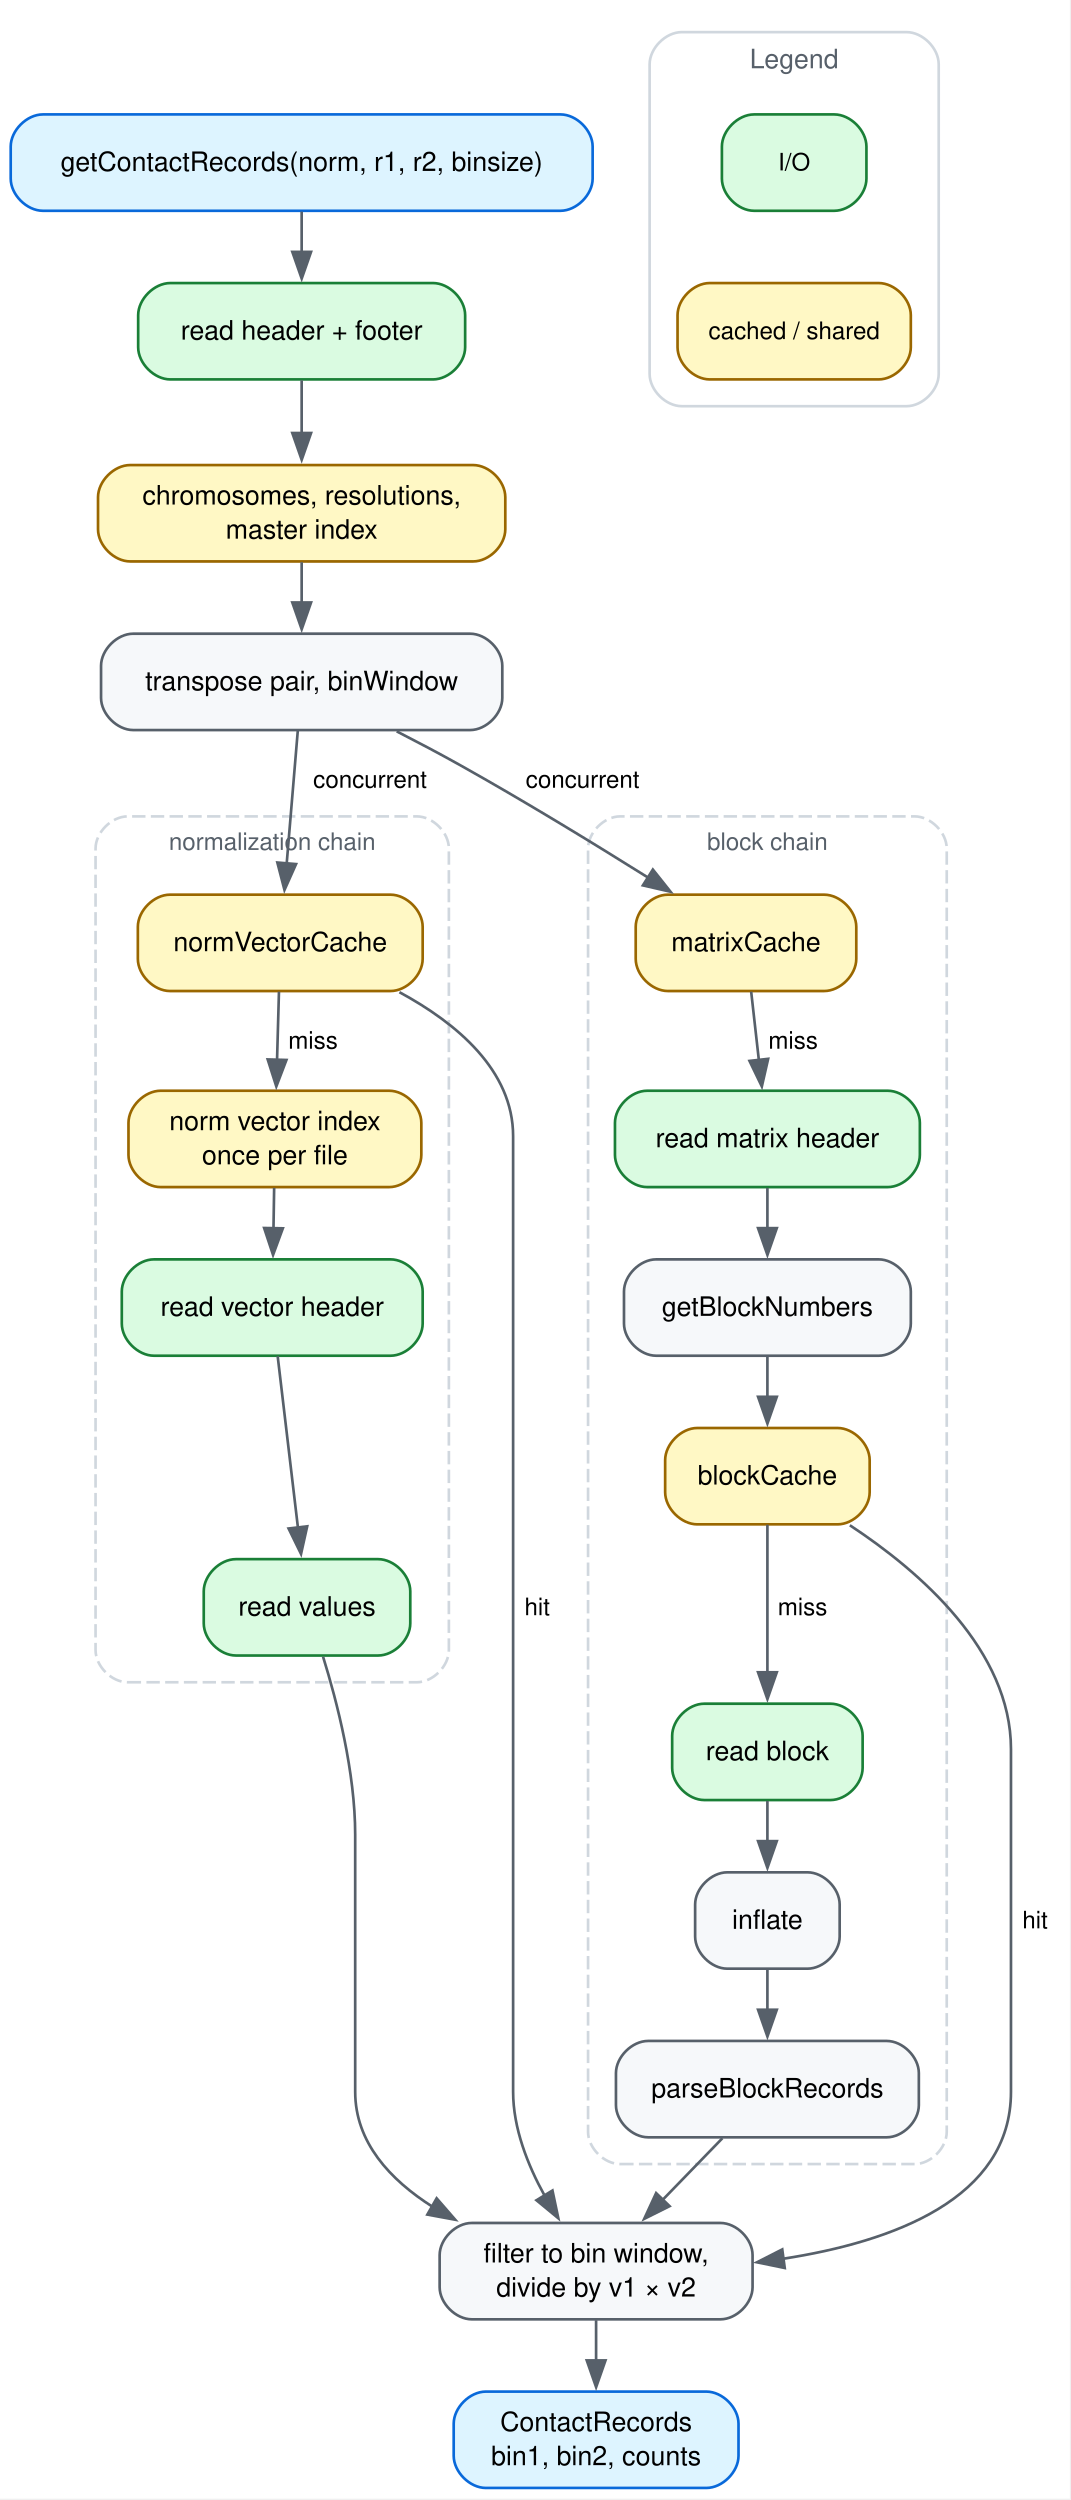
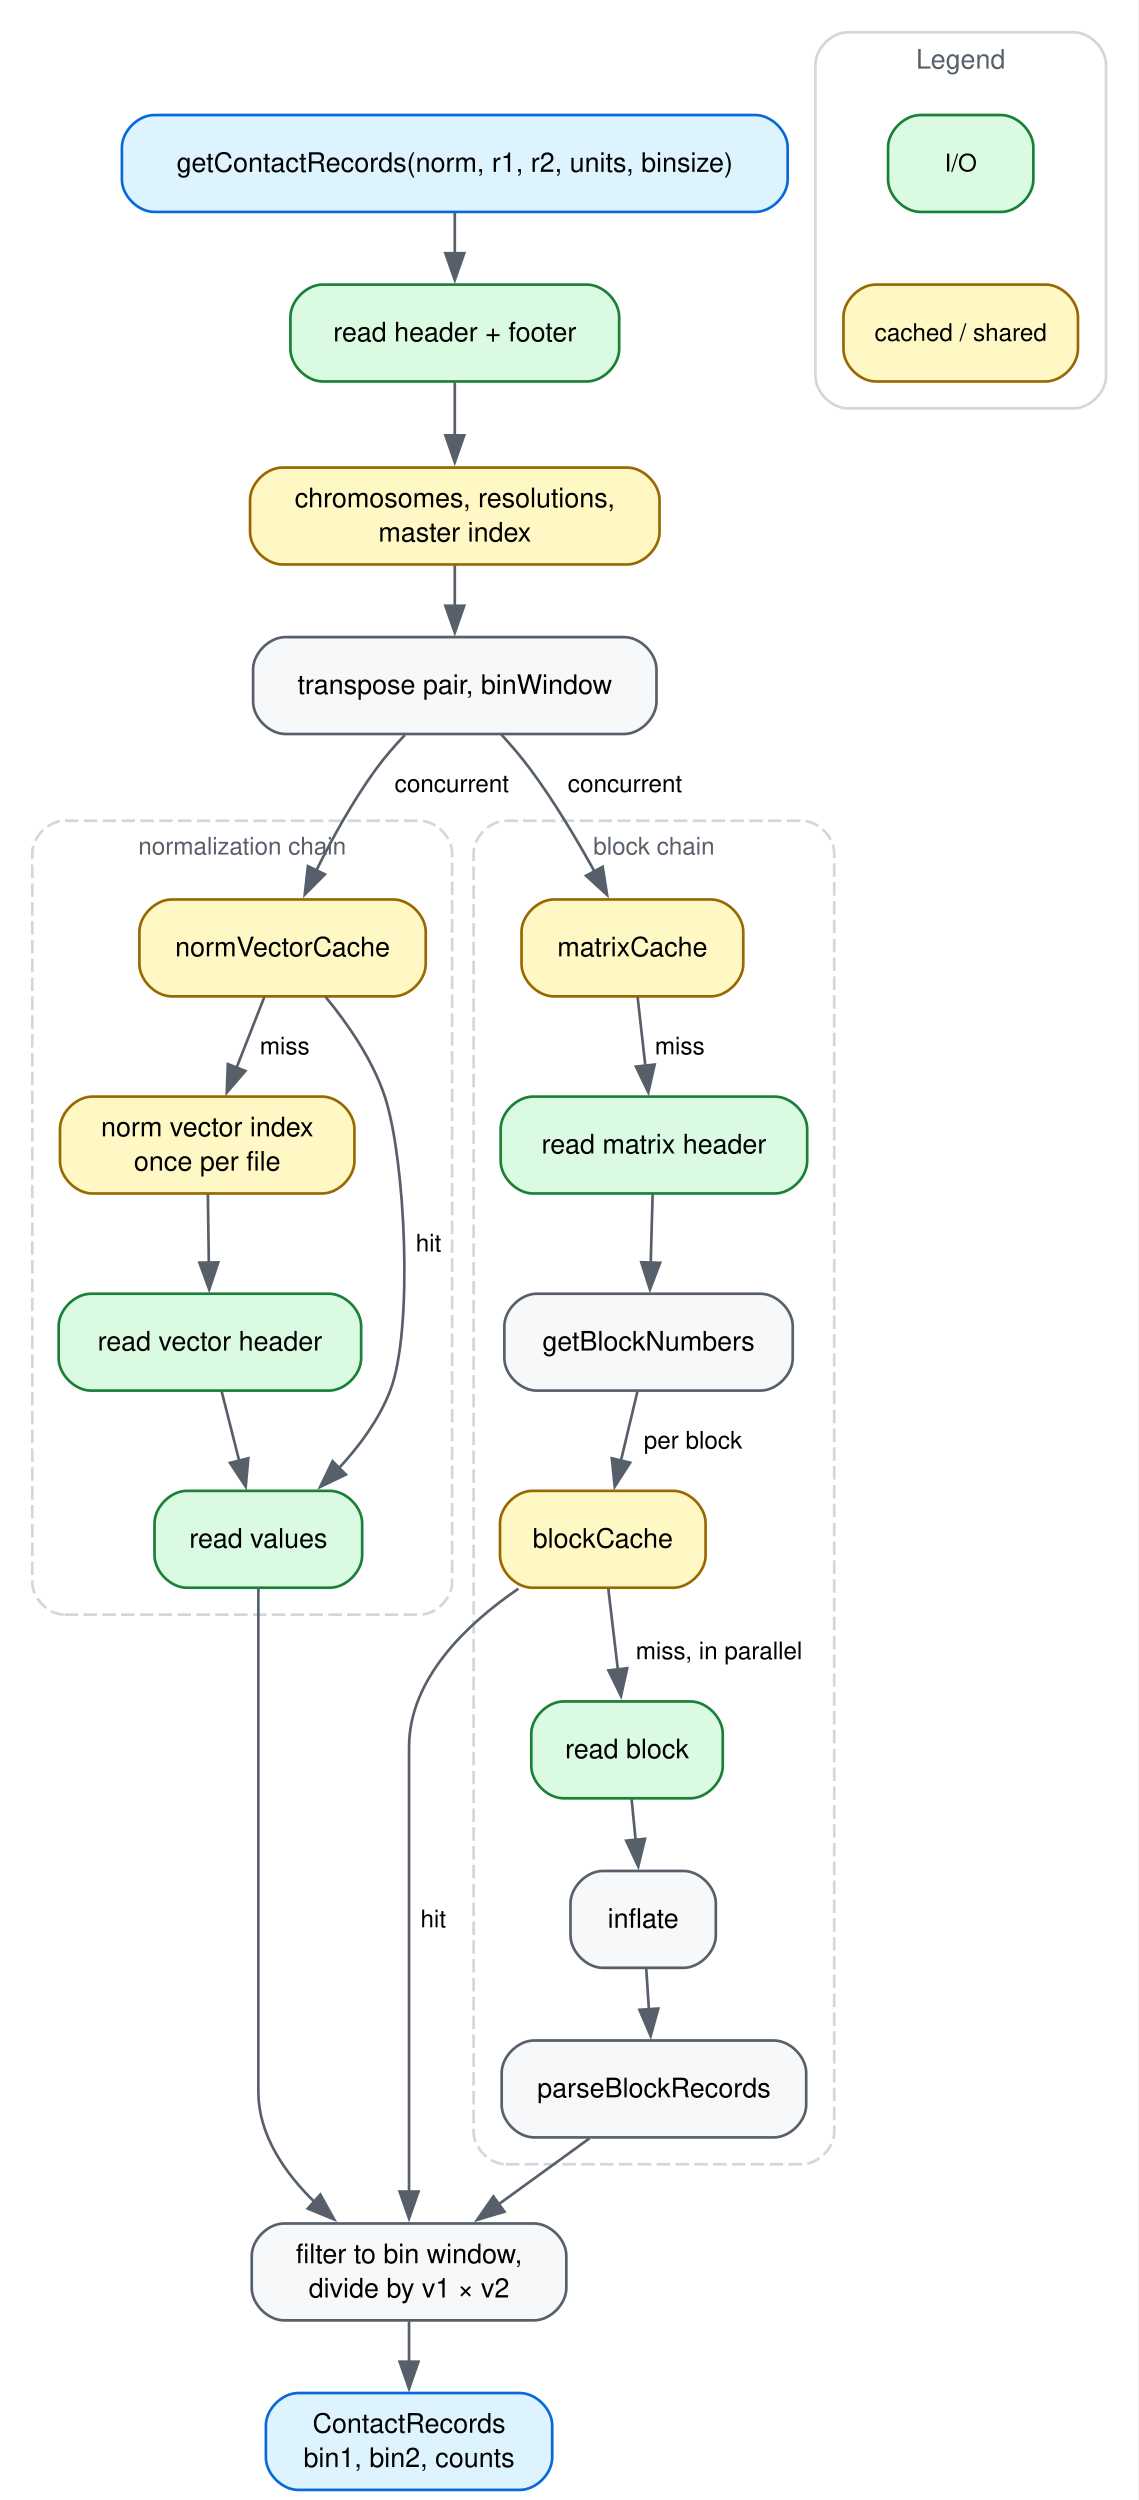
- <svg xmlns="http://www.w3.org/2000/svg" width="400pt" height="934pt" viewBox="0.00 0.00 400.00 934.00">
-   <g id="graph0" class="graph" transform="scale(1 1) rotate(0) translate(4 929.5)">
-     <polygon fill="white" stroke="none" points="-4,4 -4,-929.5 395.7,-929.5 395.7,4 -4,4" />
+ <svg xmlns="http://www.w3.org/2000/svg" width="423pt" height="929pt" viewBox="0.00 0.00 423.00 929.00">
+   <g id="graph0" class="graph" transform="scale(1 1) rotate(0) translate(4 925.25)">
+     <polygon fill="white" stroke="none" points="-4,4 -4,-925.25 419,-925.25 419,4 -4,4" />
    <g id="clust1" class="cluster">
-       <path fill="white" stroke="#d0d7de" stroke-dasharray="5,2" d="M43.7,-301C43.7,-301 151.7,-301 151.7,-301 157.7,-301 163.7,-307 163.7,-313 163.7,-313 163.7,-612.5 163.7,-612.5 163.7,-618.5 157.7,-624.5 151.7,-624.5 151.7,-624.5 43.7,-624.5 43.7,-624.5 37.7,-624.5 31.7,-618.5 31.7,-612.5 31.7,-612.5 31.7,-313 31.7,-313 31.7,-307 37.7,-301 43.7,-301" />
-       <text xml:space="preserve" text-anchor="middle" x="97.7" y="-611.95" font-family="Helvetica,sans-Serif" font-size="9.00" fill="#57606a">normalization chain</text>
+       <path fill="white" stroke="#d0d7de" stroke-dasharray="5,2" d="M20,-325.25C20,-325.25 152,-325.25 152,-325.25 158,-325.25 164,-331.25 164,-337.25 164,-337.25 164,-608.25 164,-608.25 164,-614.25 158,-620.25 152,-620.25 152,-620.25 20,-620.25 20,-620.25 14,-620.25 8,-614.25 8,-608.25 8,-608.25 8,-337.25 8,-337.25 8,-331.25 14,-325.25 20,-325.25" />
+       <text xml:space="preserve" text-anchor="middle" x="86" y="-607.7" font-family="Helvetica,sans-Serif" font-size="9.00" fill="#57606a">normalization chain</text>
    </g>
    <g id="clust2" class="cluster">
-       <path fill="white" stroke="#d0d7de" stroke-dasharray="5,2" d="M227.7,-121C227.7,-121 337.7,-121 337.7,-121 343.7,-121 349.7,-127 349.7,-133 349.7,-133 349.7,-612.5 349.7,-612.5 349.7,-618.5 343.7,-624.5 337.7,-624.5 337.7,-624.5 227.7,-624.5 227.7,-624.5 221.7,-624.5 215.7,-618.5 215.7,-612.5 215.7,-612.5 215.7,-133 215.7,-133 215.7,-127 221.7,-121 227.7,-121" />
-       <text xml:space="preserve" text-anchor="middle" x="282.7" y="-611.95" font-family="Helvetica,sans-Serif" font-size="9.00" fill="#57606a">block chain</text>
+       <path fill="white" stroke="#d0d7de" stroke-dasharray="5,2" d="M184,-121C184,-121 294,-121 294,-121 300,-121 306,-127 306,-133 306,-133 306,-608.25 306,-608.25 306,-614.25 300,-620.25 294,-620.25 294,-620.25 184,-620.25 184,-620.25 178,-620.25 172,-614.25 172,-608.25 172,-608.25 172,-133 172,-133 172,-127 178,-121 184,-121" />
+       <text xml:space="preserve" text-anchor="middle" x="239" y="-607.7" font-family="Helvetica,sans-Serif" font-size="9.00" fill="#57606a">block chain</text>
    </g>
    <g id="clust4" class="cluster">
-       <path fill="white" stroke="#d0d7de" d="M250.7,-777.75C250.7,-777.75 334.7,-777.75 334.7,-777.75 340.7,-777.75 346.7,-783.75 346.7,-789.75 346.7,-789.75 346.7,-905.5 346.7,-905.5 346.7,-911.5 340.7,-917.5 334.7,-917.5 334.7,-917.5 250.7,-917.5 250.7,-917.5 244.7,-917.5 238.7,-911.5 238.7,-905.5 238.7,-905.5 238.7,-789.75 238.7,-789.75 238.7,-783.75 244.7,-777.75 250.7,-777.75" />
-       <text xml:space="preserve" text-anchor="middle" x="292.7" y="-904" font-family="Helvetica,sans-Serif" font-size="10.00" fill="#57606a">Legend</text>
+       <path fill="white" stroke="#d0d7de" d="M311,-773.5C311,-773.5 395,-773.5 395,-773.5 401,-773.5 407,-779.5 407,-785.5 407,-785.5 407,-901.25 407,-901.25 407,-907.25 401,-913.25 395,-913.25 395,-913.25 311,-913.25 311,-913.25 305,-913.25 299,-907.25 299,-901.25 299,-901.25 299,-785.5 299,-785.5 299,-779.5 305,-773.5 311,-773.5" />
+       <text xml:space="preserve" text-anchor="middle" x="353" y="-899.75" font-family="Helvetica,sans-Serif" font-size="10.00" fill="#57606a">Legend</text>
    </g>
    <g id="node1" class="node">
-       <path fill="#ddf4ff" stroke="#0969da" d="M205.41,-886.75C205.41,-886.75 12,-886.75 12,-886.75 6,-886.75 0,-880.75 0,-874.75 0,-874.75 0,-862.75 0,-862.75 0,-856.75 6,-850.75 12,-850.75 12,-850.75 205.41,-850.75 205.41,-850.75 211.41,-850.75 217.41,-856.75 217.41,-862.75 217.41,-862.75 217.41,-874.75 217.41,-874.75 217.41,-880.75 211.41,-886.75 205.41,-886.75" />
-       <text xml:space="preserve" text-anchor="middle" x="108.7" y="-865.62" font-family="Helvetica,sans-Serif" font-size="10.00">getContactRecords(norm, r1, r2, binsize)</text>
+       <path fill="#ddf4ff" stroke="#0969da" d="M276.7,-882.5C276.7,-882.5 53.3,-882.5 53.3,-882.5 47.3,-882.5 41.3,-876.5 41.3,-870.5 41.3,-870.5 41.3,-858.5 41.3,-858.5 41.3,-852.5 47.3,-846.5 53.3,-846.5 53.3,-846.5 276.7,-846.5 276.7,-846.5 282.7,-846.5 288.7,-852.5 288.7,-858.5 288.7,-858.5 288.7,-870.5 288.7,-870.5 288.7,-876.5 282.7,-882.5 276.7,-882.5" />
+       <text xml:space="preserve" text-anchor="middle" x="165" y="-861.38" font-family="Helvetica,sans-Serif" font-size="10.00">getContactRecords(norm, r1, r2, units, binsize)</text>
    </g>
    <g id="node2" class="node">
-       <path fill="#dafbe1" stroke="#1a7f37" d="M157.78,-823.75C157.78,-823.75 59.62,-823.75 59.62,-823.75 53.62,-823.75 47.62,-817.75 47.62,-811.75 47.62,-811.75 47.62,-799.75 47.62,-799.75 47.62,-793.75 53.62,-787.75 59.62,-787.75 59.62,-787.75 157.78,-787.75 157.78,-787.75 163.78,-787.75 169.78,-793.75 169.78,-799.75 169.78,-799.75 169.78,-811.75 169.78,-811.75 169.78,-817.75 163.78,-823.75 157.78,-823.75" />
-       <text xml:space="preserve" text-anchor="middle" x="108.7" y="-802.62" font-family="Helvetica,sans-Serif" font-size="10.00">read header + footer</text>
+       <path fill="#dafbe1" stroke="#1a7f37" d="M214.08,-819.5C214.08,-819.5 115.92,-819.5 115.92,-819.5 109.92,-819.5 103.92,-813.5 103.92,-807.5 103.92,-807.5 103.92,-795.5 103.92,-795.5 103.92,-789.5 109.92,-783.5 115.92,-783.5 115.92,-783.5 214.08,-783.5 214.08,-783.5 220.08,-783.5 226.08,-789.5 226.08,-795.5 226.08,-795.5 226.08,-807.5 226.08,-807.5 226.08,-813.5 220.08,-819.5 214.08,-819.5" />
+       <text xml:space="preserve" text-anchor="middle" x="165" y="-798.38" font-family="Helvetica,sans-Serif" font-size="10.00">read header + footer</text>
    </g>
    <g id="edge1" class="edge">
-       <path fill="none" stroke="#57606a" d="M108.7,-850.43C108.7,-845.63 108.7,-840.28 108.7,-835.02" />
-       <polygon fill="#57606a" stroke="#57606a" points="112.21,-835.41 108.71,-825.41 105.21,-835.41 112.21,-835.41" />
+       <path fill="none" stroke="#57606a" d="M165,-846.18C165,-841.38 165,-836.03 165,-830.77" />
+       <polygon fill="#57606a" stroke="#57606a" points="168.5,-831.16 165,-821.16 161.5,-831.16 168.5,-831.16" />
    </g>
    <g id="node3" class="node">
-       <path fill="#fff8c5" stroke="#9a6700" d="M172.78,-755.75C172.78,-755.75 44.62,-755.75 44.62,-755.75 38.62,-755.75 32.62,-749.75 32.62,-743.75 32.62,-743.75 32.62,-731.75 32.62,-731.75 32.62,-725.75 38.62,-719.75 44.62,-719.75 44.62,-719.75 172.78,-719.75 172.78,-719.75 178.78,-719.75 184.78,-725.75 184.78,-731.75 184.78,-731.75 184.78,-743.75 184.78,-743.75 184.78,-749.75 178.78,-755.75 172.78,-755.75" />
-       <text xml:space="preserve" text-anchor="middle" x="108.7" y="-741" font-family="Helvetica,sans-Serif" font-size="10.00">chromosomes, resolutions,</text>
-       <text xml:space="preserve" text-anchor="middle" x="108.7" y="-728.25" font-family="Helvetica,sans-Serif" font-size="10.00">master index</text>
+       <path fill="#fff8c5" stroke="#9a6700" d="M229.08,-751.5C229.08,-751.5 100.92,-751.5 100.92,-751.5 94.92,-751.5 88.92,-745.5 88.92,-739.5 88.92,-739.5 88.92,-727.5 88.92,-727.5 88.92,-721.5 94.92,-715.5 100.92,-715.5 100.92,-715.5 229.08,-715.5 229.08,-715.5 235.08,-715.5 241.08,-721.5 241.08,-727.5 241.08,-727.5 241.08,-739.5 241.08,-739.5 241.08,-745.5 235.08,-751.5 229.08,-751.5" />
+       <text xml:space="preserve" text-anchor="middle" x="165" y="-736.75" font-family="Helvetica,sans-Serif" font-size="10.00">chromosomes, resolutions,</text>
+       <text xml:space="preserve" text-anchor="middle" x="165" y="-724" font-family="Helvetica,sans-Serif" font-size="10.00">master index</text>
    </g>
    <g id="edge2" class="edge">
-       <path fill="none" stroke="#57606a" d="M108.7,-787.41C108.7,-781.32 108.7,-774.3 108.7,-767.53" />
-       <polygon fill="#57606a" stroke="#57606a" points="112.21,-767.72 108.71,-757.72 105.21,-767.72 112.21,-767.72" />
+       <path fill="none" stroke="#57606a" d="M165,-783.16C165,-777.07 165,-770.05 165,-763.28" />
+       <polygon fill="#57606a" stroke="#57606a" points="168.5,-763.47 165,-753.47 161.5,-763.47 168.5,-763.47" />
    </g>
    <g id="node4" class="node">
-       <path fill="#f6f8fa" stroke="#57606a" d="M171.66,-692.75C171.66,-692.75 45.75,-692.75 45.75,-692.75 39.75,-692.75 33.75,-686.75 33.75,-680.75 33.75,-680.75 33.75,-668.75 33.75,-668.75 33.75,-662.75 39.75,-656.75 45.75,-656.75 45.75,-656.75 171.66,-656.75 171.66,-656.75 177.66,-656.75 183.66,-662.75 183.66,-668.75 183.66,-668.75 183.66,-680.75 183.66,-680.75 183.66,-686.75 177.66,-692.75 171.66,-692.75" />
-       <text xml:space="preserve" text-anchor="middle" x="108.7" y="-671.62" font-family="Helvetica,sans-Serif" font-size="10.00">transpose pair, binWindow</text>
+       <path fill="#f6f8fa" stroke="#57606a" d="M227.95,-688.5C227.95,-688.5 102.05,-688.5 102.05,-688.5 96.05,-688.5 90.05,-682.5 90.05,-676.5 90.05,-676.5 90.05,-664.5 90.05,-664.5 90.05,-658.5 96.05,-652.5 102.05,-652.5 102.05,-652.5 227.95,-652.5 227.95,-652.5 233.95,-652.5 239.95,-658.5 239.95,-664.5 239.95,-664.5 239.95,-676.5 239.95,-676.5 239.95,-682.5 233.95,-688.5 227.95,-688.5" />
+       <text xml:space="preserve" text-anchor="middle" x="165" y="-667.38" font-family="Helvetica,sans-Serif" font-size="10.00">transpose pair, binWindow</text>
    </g>
    <g id="edge3" class="edge">
-       <path fill="none" stroke="#57606a" d="M108.7,-719.43C108.7,-714.63 108.7,-709.28 108.7,-704.02" />
-       <polygon fill="#57606a" stroke="#57606a" points="112.21,-704.41 108.71,-694.41 105.21,-704.41 112.21,-704.41" />
+       <path fill="none" stroke="#57606a" d="M165,-715.18C165,-710.38 165,-705.03 165,-699.77" />
+       <polygon fill="#57606a" stroke="#57606a" points="168.5,-700.16 165,-690.16 161.5,-700.16 168.5,-700.16" />
    </g>
    <g id="node5" class="node">
-       <path fill="#fff8c5" stroke="#9a6700" d="M141.91,-595.25C141.91,-595.25 59.5,-595.25 59.5,-595.25 53.5,-595.25 47.5,-589.25 47.5,-583.25 47.5,-583.25 47.5,-571.25 47.5,-571.25 47.5,-565.25 53.5,-559.25 59.5,-559.25 59.5,-559.25 141.91,-559.25 141.91,-559.25 147.91,-559.25 153.91,-565.25 153.91,-571.25 153.91,-571.25 153.91,-583.25 153.91,-583.25 153.91,-589.25 147.91,-595.25 141.91,-595.25" />
-       <text xml:space="preserve" text-anchor="middle" x="100.7" y="-574.12" font-family="Helvetica,sans-Serif" font-size="10.00">normVectorCache</text>
+       <path fill="#fff8c5" stroke="#9a6700" d="M142.2,-591C142.2,-591 59.8,-591 59.8,-591 53.8,-591 47.8,-585 47.8,-579 47.8,-579 47.8,-567 47.8,-567 47.8,-561 53.8,-555 59.8,-555 59.8,-555 142.2,-555 142.2,-555 148.2,-555 154.2,-561 154.2,-567 154.2,-567 154.2,-579 154.2,-579 154.2,-585 148.2,-591 142.2,-591" />
+       <text xml:space="preserve" text-anchor="middle" x="101" y="-569.88" font-family="Helvetica,sans-Serif" font-size="10.00">normVectorCache</text>
    </g>
    <g id="edge4" class="edge">
-       <path fill="none" stroke="#57606a" d="M107.27,-656.68C106.11,-642.78 104.44,-622.86 103.08,-606.57" />
-       <polygon fill="#57606a" stroke="#57606a" points="106.6,-606.68 102.28,-597.01 99.62,-607.26 106.6,-606.68" />
-       <text xml:space="preserve" text-anchor="middle" x="134.24" y="-635.2" font-family="Helvetica,sans-Serif" font-size="9.00"> concurrent </text>
+       <path fill="none" stroke="#57606a" d="M146.48,-652.16C142.7,-648.19 138.92,-643.85 135.75,-639.5 127.18,-627.76 119.41,-613.63 113.4,-601.51" />
+       <polygon fill="#57606a" stroke="#57606a" points="116.73,-600.35 109.25,-592.84 110.42,-603.37 116.73,-600.35" />
+       <text xml:space="preserve" text-anchor="middle" x="163.88" y="-630.95" font-family="Helvetica,sans-Serif" font-size="9.00"> concurrent </text>
    </g>
    <g id="node9" class="node">
-       <path fill="#fff8c5" stroke="#9a6700" d="M303.91,-595.25C303.91,-595.25 245.5,-595.25 245.5,-595.25 239.5,-595.25 233.5,-589.25 233.5,-583.25 233.5,-583.25 233.5,-571.25 233.5,-571.25 233.5,-565.25 239.5,-559.25 245.5,-559.25 245.5,-559.25 303.91,-559.25 303.91,-559.25 309.91,-559.25 315.91,-565.25 315.91,-571.25 315.91,-571.25 315.91,-583.25 315.91,-583.25 315.91,-589.25 309.91,-595.25 303.91,-595.25" />
-       <text xml:space="preserve" text-anchor="middle" x="274.7" y="-574.12" font-family="Helvetica,sans-Serif" font-size="10.00">matrixCache</text>
+       <path fill="#fff8c5" stroke="#9a6700" d="M260.2,-591C260.2,-591 201.8,-591 201.8,-591 195.8,-591 189.8,-585 189.8,-579 189.8,-579 189.8,-567 189.8,-567 189.8,-561 195.8,-555 201.8,-555 201.8,-555 260.2,-555 260.2,-555 266.2,-555 272.2,-561 272.2,-567 272.2,-567 272.2,-579 272.2,-579 272.2,-585 266.2,-591 260.2,-591" />
+       <text xml:space="preserve" text-anchor="middle" x="231" y="-569.88" font-family="Helvetica,sans-Serif" font-size="10.00">matrixCache</text>
    </g>
    <g id="edge5" class="edge">
-       <path fill="none" stroke="#57606a" d="M144.2,-656.27C152,-652.27 160.18,-647.96 167.7,-643.75 191.56,-630.41 217.73,-614.42 238.22,-601.57" />
-       <polygon fill="#57606a" stroke="#57606a" points="239.91,-604.64 246.51,-596.35 236.18,-598.72 239.91,-604.64" />
-       <text xml:space="preserve" text-anchor="middle" x="213.65" y="-635.2" font-family="Helvetica,sans-Serif" font-size="9.00"> concurrent </text>
+       <path fill="none" stroke="#57606a" d="M182.28,-652.31C186,-648.26 189.77,-643.85 193,-639.5 201.85,-627.58 210.28,-613.43 216.95,-601.34" />
+       <polygon fill="#57606a" stroke="#57606a" points="219.95,-603.15 221.6,-592.68 213.78,-599.83 219.95,-603.15" />
+       <text xml:space="preserve" text-anchor="middle" x="228.23" y="-630.95" font-family="Helvetica,sans-Serif" font-size="9.00"> concurrent </text>
    </g>
    <g id="node6" class="node">
-       <path fill="#fff8c5" stroke="#9a6700" d="M141.41,-522C141.41,-522 56,-522 56,-522 50,-522 44,-516 44,-510 44,-510 44,-498 44,-498 44,-492 50,-486 56,-486 56,-486 141.41,-486 141.41,-486 147.41,-486 153.41,-492 153.41,-498 153.41,-498 153.41,-510 153.41,-510 153.41,-516 147.41,-522 141.41,-522" />
-       <text xml:space="preserve" text-anchor="middle" x="98.7" y="-507.25" font-family="Helvetica,sans-Serif" font-size="10.00">norm vector index</text>
-       <text xml:space="preserve" text-anchor="middle" x="98.7" y="-494.5" font-family="Helvetica,sans-Serif" font-size="10.00">once per file</text>
+       <path fill="#fff8c5" stroke="#9a6700" d="M115.71,-517.75C115.71,-517.75 30.29,-517.75 30.29,-517.75 24.29,-517.75 18.29,-511.75 18.29,-505.75 18.29,-505.75 18.29,-493.75 18.29,-493.75 18.29,-487.75 24.29,-481.75 30.29,-481.75 30.29,-481.75 115.71,-481.75 115.71,-481.75 121.71,-481.75 127.71,-487.75 127.71,-493.75 127.71,-493.75 127.71,-505.75 127.71,-505.75 127.71,-511.75 121.71,-517.75 115.71,-517.75" />
+       <text xml:space="preserve" text-anchor="middle" x="73" y="-503" font-family="Helvetica,sans-Serif" font-size="10.00">norm vector index</text>
+       <text xml:space="preserve" text-anchor="middle" x="73" y="-490.25" font-family="Helvetica,sans-Serif" font-size="10.00">once per file</text>
    </g>
    <g id="edge6" class="edge">
-       <path fill="none" stroke="#57606a" d="M100.22,-559C100,-551.3 99.74,-542.02 99.5,-533.34" />
-       <polygon fill="#57606a" stroke="#57606a" points="103.01,-533.5 99.23,-523.6 96.01,-533.7 103.01,-533.5" />
-       <text xml:space="preserve" text-anchor="middle" x="112.95" y="-537.7" font-family="Helvetica,sans-Serif" font-size="9.00"> miss </text>
+       <path fill="none" stroke="#57606a" d="M94.22,-554.75C91.13,-546.88 87.38,-537.35 83.91,-528.5" />
+       <polygon fill="#57606a" stroke="#57606a" points="87.18,-527.27 80.27,-519.25 80.67,-529.83 87.18,-527.27" />
+       <text xml:space="preserve" text-anchor="middle" x="101.8" y="-533.45" font-family="Helvetica,sans-Serif" font-size="9.00"> miss </text>
+     </g>
+     <g id="node8" class="node">
+       <path fill="#dafbe1" stroke="#1a7f37" d="M118.58,-371.25C118.58,-371.25 65.42,-371.25 65.42,-371.25 59.42,-371.25 53.42,-365.25 53.42,-359.25 53.42,-359.25 53.42,-347.25 53.42,-347.25 53.42,-341.25 59.42,-335.25 65.42,-335.25 65.42,-335.25 118.58,-335.25 118.58,-335.25 124.58,-335.25 130.58,-341.25 130.58,-347.25 130.58,-347.25 130.58,-359.25 130.58,-359.25 130.58,-365.25 124.58,-371.25 118.58,-371.25" />
+       <text xml:space="preserve" text-anchor="middle" x="92" y="-350.12" font-family="Helvetica,sans-Serif" font-size="10.00">read values</text>
+     </g>
+     <g id="edge10" class="edge">
+       <path fill="none" stroke="#57606a" d="M116.93,-554.88C125.18,-544.86 134.45,-531.51 139,-517.75 146.62,-494.69 149.72,-431.16 141,-408.5 136.91,-397.86 129.66,-388.01 121.97,-379.71" />
+       <polygon fill="#57606a" stroke="#57606a" points="124.52,-377.31 114.98,-372.71 119.57,-382.26 124.52,-377.31" />
+       <text xml:space="preserve" text-anchor="middle" x="155.24" y="-460.2" font-family="Helvetica,sans-Serif" font-size="9.00"> hit </text>
+     </g>
+     <g id="node7" class="node">
+       <path fill="#dafbe1" stroke="#1a7f37" d="M118.2,-444.5C118.2,-444.5 29.8,-444.5 29.8,-444.5 23.8,-444.5 17.8,-438.5 17.8,-432.5 17.8,-432.5 17.8,-420.5 17.8,-420.5 17.8,-414.5 23.8,-408.5 29.8,-408.5 29.8,-408.5 118.2,-408.5 118.2,-408.5 124.2,-408.5 130.2,-414.5 130.2,-420.5 130.2,-420.5 130.2,-432.5 130.2,-432.5 130.2,-438.5 124.2,-444.5 118.2,-444.5" />
+       <text xml:space="preserve" text-anchor="middle" x="74" y="-423.38" font-family="Helvetica,sans-Serif" font-size="10.00">read vector header</text>
+     </g>
+     <g id="edge7" class="edge">
+       <path fill="none" stroke="#57606a" d="M73.24,-481.5C73.35,-473.8 73.48,-464.52 73.6,-455.84" />
+       <polygon fill="#57606a" stroke="#57606a" points="77.1,-456.15 73.74,-446.1 70.1,-456.05 77.1,-456.15" />
+     </g>
+     <g id="edge8" class="edge">
+       <path fill="none" stroke="#57606a" d="M78.36,-408.25C80.33,-400.46 82.7,-391.06 84.91,-382.3" />
+       <polygon fill="#57606a" stroke="#57606a" points="88.26,-383.36 87.31,-372.81 81.47,-381.64 88.26,-383.36" />
    </g>
    <g id="node16" class="node">
-       <path fill="#f6f8fa" stroke="#57606a" d="M265.16,-99C265.16,-99 172.25,-99 172.25,-99 166.25,-99 160.25,-93 160.25,-87 160.25,-87 160.25,-75 160.25,-75 160.25,-69 166.25,-63 172.25,-63 172.25,-63 265.16,-63 265.16,-63 271.16,-63 277.16,-69 277.16,-75 277.16,-75 277.16,-87 277.16,-87 277.16,-93 271.16,-99 265.16,-99" />
-       <text xml:space="preserve" text-anchor="middle" x="218.7" y="-84.25" font-family="Helvetica,sans-Serif" font-size="10.00">filter to bin window,</text>
-       <text xml:space="preserve" text-anchor="middle" x="218.7" y="-71.5" font-family="Helvetica,sans-Serif" font-size="10.00">divide by v1 × v2</text>
-     </g>
-     <g id="edge10" class="edge">
-       <path fill="none" stroke="#57606a" d="M145.22,-558.82C166.63,-547.24 187.7,-529.6 187.7,-505 187.7,-505 187.7,-505 187.7,-148 187.7,-134.43 193.14,-120.65 199.46,-109.22" />
-       <polygon fill="#57606a" stroke="#57606a" points="202.4,-111.12 204.59,-100.75 196.42,-107.49 202.4,-111.12" />
-       <text xml:space="preserve" text-anchor="middle" x="196.7" y="-326.07" font-family="Helvetica,sans-Serif" font-size="9.00"> hit </text>
-     </g>
-     <g id="node7" class="node">
-       <path fill="#dafbe1" stroke="#1a7f37" d="M141.91,-459C141.91,-459 53.5,-459 53.5,-459 47.5,-459 41.5,-453 41.5,-447 41.5,-447 41.5,-435 41.5,-435 41.5,-429 47.5,-423 53.5,-423 53.5,-423 141.91,-423 141.91,-423 147.91,-423 153.91,-429 153.91,-435 153.91,-435 153.91,-447 153.91,-447 153.91,-453 147.91,-459 141.91,-459" />
-       <text xml:space="preserve" text-anchor="middle" x="97.7" y="-437.88" font-family="Helvetica,sans-Serif" font-size="10.00">read vector header</text>
-     </g>
-     <g id="edge7" class="edge">
-       <path fill="none" stroke="#57606a" d="M98.42,-485.68C98.34,-480.88 98.25,-475.53 98.17,-470.27" />
-       <polygon fill="#57606a" stroke="#57606a" points="101.67,-470.6 98.01,-460.66 94.68,-470.72 101.67,-470.6" />
-     </g>
-     <g id="node8" class="node">
-       <path fill="#dafbe1" stroke="#1a7f37" d="M137.28,-347C137.28,-347 84.12,-347 84.12,-347 78.12,-347 72.12,-341 72.12,-335 72.12,-335 72.12,-323 72.12,-323 72.12,-317 78.12,-311 84.12,-311 84.12,-311 137.28,-311 137.28,-311 143.28,-311 149.28,-317 149.28,-323 149.28,-323 149.28,-335 149.28,-335 149.28,-341 143.28,-347 137.28,-347" />
-       <text xml:space="preserve" text-anchor="middle" x="110.7" y="-325.88" font-family="Helvetica,sans-Serif" font-size="10.00">read values</text>
-     </g>
-     <g id="edge8" class="edge">
-       <path fill="none" stroke="#57606a" d="M99.74,-422.81C101.76,-405.72 104.89,-379.18 107.3,-358.85" />
-       <polygon fill="#57606a" stroke="#57606a" points="110.77,-359.27 108.47,-348.93 103.82,-358.45 110.77,-359.27" />
+       <path fill="#f6f8fa" stroke="#57606a" d="M194.45,-99C194.45,-99 101.55,-99 101.55,-99 95.55,-99 89.55,-93 89.55,-87 89.55,-87 89.55,-75 89.55,-75 89.55,-69 95.55,-63 101.55,-63 101.55,-63 194.45,-63 194.45,-63 200.45,-63 206.45,-69 206.45,-75 206.45,-75 206.45,-87 206.45,-87 206.45,-93 200.45,-99 194.45,-99" />
+       <text xml:space="preserve" text-anchor="middle" x="148" y="-84.25" font-family="Helvetica,sans-Serif" font-size="10.00">filter to bin window,</text>
+       <text xml:space="preserve" text-anchor="middle" x="148" y="-71.5" font-family="Helvetica,sans-Serif" font-size="10.00">divide by v1 × v2</text>
    </g>
    <g id="edge9" class="edge">
-       <path fill="none" stroke="#57606a" d="M116.7,-310.53C121.93,-293.7 128.7,-267.42 128.7,-244 128.7,-244 128.7,-244 128.7,-148 128.7,-129.21 141.62,-115.19 157.66,-105.01" />
-       <polygon fill="#57606a" stroke="#57606a" points="159.13,-108.21 166.08,-100.21 155.66,-102.13 159.13,-108.21" />
+       <path fill="none" stroke="#57606a" d="M92,-334.99C92,-319.53 92,-296.25 92,-276 92,-276 92,-276 92,-148 92,-132.04 101.64,-117.96 112.92,-106.95" />
+       <polygon fill="#57606a" stroke="#57606a" points="115.03,-109.76 120.18,-100.5 110.38,-104.53 115.03,-109.76" />
    </g>
    <g id="node10" class="node">
-       <path fill="#dafbe1" stroke="#1a7f37" d="M327.66,-522C327.66,-522 237.75,-522 237.75,-522 231.75,-522 225.75,-516 225.75,-510 225.75,-510 225.75,-498 225.75,-498 225.75,-492 231.75,-486 237.75,-486 237.75,-486 327.66,-486 327.66,-486 333.66,-486 339.66,-492 339.66,-498 339.66,-498 339.66,-510 339.66,-510 339.66,-516 333.66,-522 327.66,-522" />
-       <text xml:space="preserve" text-anchor="middle" x="282.7" y="-500.88" font-family="Helvetica,sans-Serif" font-size="10.00">read matrix header</text>
+       <path fill="#dafbe1" stroke="#1a7f37" d="M283.95,-517.75C283.95,-517.75 194.05,-517.75 194.05,-517.75 188.05,-517.75 182.05,-511.75 182.05,-505.75 182.05,-505.75 182.05,-493.75 182.05,-493.75 182.05,-487.75 188.05,-481.75 194.05,-481.75 194.05,-481.75 283.95,-481.75 283.95,-481.75 289.95,-481.75 295.95,-487.75 295.95,-493.75 295.95,-493.75 295.95,-505.75 295.95,-505.75 295.95,-511.75 289.95,-517.75 283.95,-517.75" />
+       <text xml:space="preserve" text-anchor="middle" x="239" y="-496.62" font-family="Helvetica,sans-Serif" font-size="10.00">read matrix header</text>
    </g>
    <g id="edge11" class="edge">
-       <path fill="none" stroke="#57606a" d="M276.64,-559C277.51,-551.3 278.55,-542.02 279.52,-533.34" />
-       <polygon fill="#57606a" stroke="#57606a" points="282.98,-533.92 280.62,-523.59 276.02,-533.14 282.98,-533.92" />
-       <text xml:space="preserve" text-anchor="middle" x="292.31" y="-537.7" font-family="Helvetica,sans-Serif" font-size="9.00"> miss </text>
+       <path fill="none" stroke="#57606a" d="M232.94,-554.75C233.8,-547.05 234.84,-537.77 235.82,-529.09" />
+       <polygon fill="#57606a" stroke="#57606a" points="239.27,-529.67 236.91,-519.34 232.32,-528.89 239.27,-529.67" />
+       <text xml:space="preserve" text-anchor="middle" x="248.6" y="-533.45" font-family="Helvetica,sans-Serif" font-size="9.00"> miss </text>
    </g>
    <g id="node11" class="node">
-       <path fill="#f6f8fa" stroke="#57606a" d="M324.28,-459C324.28,-459 241.12,-459 241.12,-459 235.12,-459 229.12,-453 229.12,-447 229.12,-447 229.12,-435 229.12,-435 229.12,-429 235.12,-423 241.12,-423 241.12,-423 324.28,-423 324.28,-423 330.28,-423 336.28,-429 336.28,-435 336.28,-435 336.28,-447 336.28,-447 336.28,-453 330.28,-459 324.28,-459" />
-       <text xml:space="preserve" text-anchor="middle" x="282.7" y="-437.88" font-family="Helvetica,sans-Serif" font-size="10.00">getBlockNumbers</text>
+       <path fill="#f6f8fa" stroke="#57606a" d="M278.58,-444.5C278.58,-444.5 195.42,-444.5 195.42,-444.5 189.42,-444.5 183.42,-438.5 183.42,-432.5 183.42,-432.5 183.42,-420.5 183.42,-420.5 183.42,-414.5 189.42,-408.5 195.42,-408.5 195.42,-408.5 278.58,-408.5 278.58,-408.5 284.58,-408.5 290.58,-414.5 290.58,-420.5 290.58,-420.5 290.58,-432.5 290.58,-432.5 290.58,-438.5 284.58,-444.5 278.58,-444.5" />
+       <text xml:space="preserve" text-anchor="middle" x="237" y="-423.38" font-family="Helvetica,sans-Serif" font-size="10.00">getBlockNumbers</text>
    </g>
    <g id="edge12" class="edge">
-       <path fill="none" stroke="#57606a" d="M282.7,-485.68C282.7,-480.88 282.7,-475.53 282.7,-470.27" />
-       <polygon fill="#57606a" stroke="#57606a" points="286.21,-470.66 282.71,-460.66 279.21,-470.66 286.21,-470.66" />
+       <path fill="none" stroke="#57606a" d="M238.52,-481.5C238.3,-473.8 238.04,-464.52 237.8,-455.84" />
+       <polygon fill="#57606a" stroke="#57606a" points="241.3,-456 237.52,-446.1 234.3,-456.2 241.3,-456" />
    </g>
    <g id="node12" class="node">
-       <path fill="#fff8c5" stroke="#9a6700" d="M308.91,-396C308.91,-396 256.5,-396 256.5,-396 250.5,-396 244.5,-390 244.5,-384 244.5,-384 244.5,-372 244.5,-372 244.5,-366 250.5,-360 256.5,-360 256.5,-360 308.91,-360 308.91,-360 314.91,-360 320.91,-366 320.91,-372 320.91,-372 320.91,-384 320.91,-384 320.91,-390 314.91,-396 308.91,-396" />
-       <text xml:space="preserve" text-anchor="middle" x="282.7" y="-374.88" font-family="Helvetica,sans-Serif" font-size="10.00">blockCache</text>
+       <path fill="#fff8c5" stroke="#9a6700" d="M246.2,-371.25C246.2,-371.25 193.8,-371.25 193.8,-371.25 187.8,-371.25 181.8,-365.25 181.8,-359.25 181.8,-359.25 181.8,-347.25 181.8,-347.25 181.8,-341.25 187.8,-335.25 193.8,-335.25 193.8,-335.25 246.2,-335.25 246.2,-335.25 252.2,-335.25 258.2,-341.25 258.2,-347.25 258.2,-347.25 258.2,-359.25 258.2,-359.25 258.2,-365.25 252.2,-371.25 246.2,-371.25" />
+       <text xml:space="preserve" text-anchor="middle" x="220" y="-350.12" font-family="Helvetica,sans-Serif" font-size="10.00">blockCache</text>
    </g>
    <g id="edge13" class="edge">
-       <path fill="none" stroke="#57606a" d="M282.7,-422.68C282.7,-417.88 282.7,-412.53 282.7,-407.27" />
-       <polygon fill="#57606a" stroke="#57606a" points="286.21,-407.66 282.71,-397.66 279.21,-407.66 286.21,-407.66" />
+       <path fill="none" stroke="#57606a" d="M232.88,-408.25C231.03,-400.46 228.78,-391.06 226.69,-382.3" />
+       <polygon fill="#57606a" stroke="#57606a" points="230.15,-381.73 224.43,-372.81 223.35,-383.35 230.15,-381.73" />
+       <text xml:space="preserve" text-anchor="middle" x="253.52" y="-386.95" font-family="Helvetica,sans-Serif" font-size="9.00"> per block </text>
    </g>
    <g id="node13" class="node">
-       <path fill="#dafbe1" stroke="#1a7f37" d="M306.28,-293C306.28,-293 259.12,-293 259.12,-293 253.12,-293 247.12,-287 247.12,-281 247.12,-281 247.12,-269 247.12,-269 247.12,-263 253.12,-257 259.12,-257 259.12,-257 306.28,-257 306.28,-257 312.28,-257 318.28,-263 318.28,-269 318.28,-269 318.28,-281 318.28,-281 318.28,-287 312.28,-293 306.28,-293" />
-       <text xml:space="preserve" text-anchor="middle" x="282.7" y="-271.88" font-family="Helvetica,sans-Serif" font-size="10.00">read block</text>
+       <path fill="#dafbe1" stroke="#1a7f37" d="M252.58,-293C252.58,-293 205.42,-293 205.42,-293 199.42,-293 193.42,-287 193.42,-281 193.42,-281 193.42,-269 193.42,-269 193.42,-263 199.42,-257 205.42,-257 205.42,-257 252.58,-257 252.58,-257 258.58,-257 264.58,-263 264.58,-269 264.58,-269 264.58,-281 264.58,-281 264.58,-287 258.58,-293 252.58,-293" />
+       <text xml:space="preserve" text-anchor="middle" x="229" y="-271.88" font-family="Helvetica,sans-Serif" font-size="10.00">read block</text>
    </g>
    <g id="edge14" class="edge">
-       <path fill="none" stroke="#57606a" d="M282.7,-359.87C282.7,-344.78 282.7,-322.49 282.7,-304.69" />
-       <polygon fill="#57606a" stroke="#57606a" points="286.21,-304.73 282.71,-294.73 279.21,-304.73 286.21,-304.73" />
-       <text xml:space="preserve" text-anchor="middle" x="295.83" y="-326.07" font-family="Helvetica,sans-Serif" font-size="9.00"> miss </text>
+       <path fill="none" stroke="#57606a" d="M222.04,-334.95C223.09,-326.04 224.4,-314.95 225.6,-304.8" />
+       <polygon fill="#57606a" stroke="#57606a" points="229.06,-305.34 226.76,-295 222.11,-304.52 229.06,-305.34" />
+       <text xml:space="preserve" text-anchor="middle" x="263.18" y="-308.7" font-family="Helvetica,sans-Serif" font-size="9.00"> miss, in parallel </text>
    </g>
    <g id="edge18" class="edge">
-       <path fill="none" stroke="#57606a" d="M313.51,-359.66C339.91,-342.27 373.7,-312.82 373.7,-276 373.7,-276 373.7,-276 373.7,-148 373.7,-108.08 329.65,-91.97 288.51,-85.62" />
-       <polygon fill="#57606a" stroke="#57606a" points="289.18,-82.18 278.8,-84.31 288.25,-89.12 289.18,-82.18" />
-       <text xml:space="preserve" text-anchor="middle" x="382.7" y="-209.07" font-family="Helvetica,sans-Serif" font-size="9.00"> hit </text>
+       <path fill="none" stroke="#57606a" d="M188.63,-334.89C169.23,-321.61 148,-301.31 148,-276 148,-276 148,-276 148,-148 148,-135.75 148,-122.23 148,-110.63" />
+       <polygon fill="#57606a" stroke="#57606a" points="151.5,-110.88 148,-100.88 144.5,-110.88 151.5,-110.88" />
+       <text xml:space="preserve" text-anchor="middle" x="157" y="-209.07" font-family="Helvetica,sans-Serif" font-size="9.00"> hit </text>
    </g>
    <g id="node14" class="node">
-       <path fill="#f6f8fa" stroke="#57606a" d="M297.7,-230C297.7,-230 267.7,-230 267.7,-230 261.7,-230 255.7,-224 255.7,-218 255.7,-218 255.7,-206 255.7,-206 255.7,-200 261.7,-194 267.7,-194 267.7,-194 297.7,-194 297.7,-194 303.7,-194 309.7,-200 309.7,-206 309.7,-206 309.7,-218 309.7,-218 309.7,-224 303.7,-230 297.7,-230" />
-       <text xml:space="preserve" text-anchor="middle" x="282.7" y="-208.88" font-family="Helvetica,sans-Serif" font-size="10.00">inflate</text>
+       <path fill="#f6f8fa" stroke="#57606a" d="M250,-230C250,-230 220,-230 220,-230 214,-230 208,-224 208,-218 208,-218 208,-206 208,-206 208,-200 214,-194 220,-194 220,-194 250,-194 250,-194 256,-194 262,-200 262,-206 262,-206 262,-218 262,-218 262,-224 256,-230 250,-230" />
+       <text xml:space="preserve" text-anchor="middle" x="235" y="-208.88" font-family="Helvetica,sans-Serif" font-size="10.00">inflate</text>
    </g>
    <g id="edge15" class="edge">
-       <path fill="none" stroke="#57606a" d="M282.7,-256.68C282.7,-251.88 282.7,-246.53 282.7,-241.27" />
-       <polygon fill="#57606a" stroke="#57606a" points="286.21,-241.66 282.71,-231.66 279.21,-241.66 286.21,-241.66" />
+       <path fill="none" stroke="#57606a" d="M230.7,-256.68C231.18,-251.88 231.7,-246.53 232.22,-241.27" />
+       <polygon fill="#57606a" stroke="#57606a" points="235.67,-241.95 233.17,-231.66 228.7,-241.26 235.67,-241.95" />
    </g>
    <g id="node15" class="node">
-       <path fill="#f6f8fa" stroke="#57606a" d="M327.28,-167C327.28,-167 238.12,-167 238.12,-167 232.12,-167 226.12,-161 226.12,-155 226.12,-155 226.12,-143 226.12,-143 226.12,-137 232.12,-131 238.12,-131 238.12,-131 327.28,-131 327.28,-131 333.28,-131 339.28,-137 339.28,-143 339.28,-143 339.28,-155 339.28,-155 339.28,-161 333.28,-167 327.28,-167" />
-       <text xml:space="preserve" text-anchor="middle" x="282.7" y="-145.88" font-family="Helvetica,sans-Serif" font-size="10.00">parseBlockRecords</text>
+       <path fill="#f6f8fa" stroke="#57606a" d="M283.58,-167C283.58,-167 194.42,-167 194.42,-167 188.42,-167 182.42,-161 182.42,-155 182.42,-155 182.42,-143 182.42,-143 182.42,-137 188.42,-131 194.42,-131 194.42,-131 283.58,-131 283.58,-131 289.58,-131 295.58,-137 295.58,-143 295.58,-143 295.58,-155 295.58,-155 295.58,-161 289.58,-167 283.58,-167" />
+       <text xml:space="preserve" text-anchor="middle" x="239" y="-145.88" font-family="Helvetica,sans-Serif" font-size="10.00">parseBlockRecords</text>
    </g>
    <g id="edge16" class="edge">
-       <path fill="none" stroke="#57606a" d="M282.7,-193.68C282.7,-188.88 282.7,-183.53 282.7,-178.27" />
-       <polygon fill="#57606a" stroke="#57606a" points="286.21,-178.66 282.71,-168.66 279.21,-178.66 286.21,-178.66" />
+       <path fill="none" stroke="#57606a" d="M236.14,-193.68C236.45,-188.88 236.8,-183.53 237.15,-178.27" />
+       <polygon fill="#57606a" stroke="#57606a" points="240.61,-178.87 237.78,-168.66 233.63,-178.41 240.61,-178.87" />
    </g>
    <g id="edge17" class="edge">
-       <path fill="none" stroke="#57606a" d="M265.89,-130.66C259.04,-123.59 250.97,-115.28 243.47,-107.54" />
-       <polygon fill="#57606a" stroke="#57606a" points="246.16,-105.28 236.68,-100.54 241.13,-110.16 246.16,-105.28" />
+       <path fill="none" stroke="#57606a" d="M215.09,-130.66C204.72,-123.14 192.41,-114.21 181.18,-106.06" />
+       <polygon fill="#57606a" stroke="#57606a" points="183.44,-103.38 173.29,-100.34 179.33,-109.05 183.44,-103.38" />
    </g>
    <g id="node17" class="node">
-       <path fill="#ddf4ff" stroke="#0969da" d="M259.91,-36C259.91,-36 177.5,-36 177.5,-36 171.5,-36 165.5,-30 165.5,-24 165.5,-24 165.5,-12 165.5,-12 165.5,-6 171.5,0 177.5,0 177.5,0 259.91,0 259.91,0 265.91,0 271.91,-6 271.91,-12 271.91,-12 271.91,-24 271.91,-24 271.91,-30 265.91,-36 259.91,-36" />
-       <text xml:space="preserve" text-anchor="middle" x="218.7" y="-21.25" font-family="Helvetica,sans-Serif" font-size="10.00">ContactRecords</text>
-       <text xml:space="preserve" text-anchor="middle" x="218.7" y="-8.5" font-family="Helvetica,sans-Serif" font-size="10.00">bin1, bin2, counts</text>
+       <path fill="#ddf4ff" stroke="#0969da" d="M189.2,-36C189.2,-36 106.8,-36 106.8,-36 100.8,-36 94.8,-30 94.8,-24 94.8,-24 94.8,-12 94.8,-12 94.8,-6 100.8,0 106.8,0 106.8,0 189.2,0 189.2,0 195.2,0 201.2,-6 201.2,-12 201.2,-12 201.2,-24 201.2,-24 201.2,-30 195.2,-36 189.2,-36" />
+       <text xml:space="preserve" text-anchor="middle" x="148" y="-21.25" font-family="Helvetica,sans-Serif" font-size="10.00">ContactRecords</text>
+       <text xml:space="preserve" text-anchor="middle" x="148" y="-8.5" font-family="Helvetica,sans-Serif" font-size="10.00">bin1, bin2, counts</text>
    </g>
    <g id="edge19" class="edge">
-       <path fill="none" stroke="#57606a" d="M218.7,-62.68C218.7,-57.88 218.7,-52.53 218.7,-47.27" />
-       <polygon fill="#57606a" stroke="#57606a" points="222.21,-47.66 218.71,-37.66 215.21,-47.66 222.21,-47.66" />
+       <path fill="none" stroke="#57606a" d="M148,-62.68C148,-57.88 148,-52.53 148,-47.27" />
+       <polygon fill="#57606a" stroke="#57606a" points="151.5,-47.66 148,-37.66 144.5,-47.66 151.5,-47.66" />
    </g>
    <g id="node18" class="node">
-       <path fill="#dafbe1" stroke="#1a7f37" d="M307.7,-886.75C307.7,-886.75 277.7,-886.75 277.7,-886.75 271.7,-886.75 265.7,-880.75 265.7,-874.75 265.7,-874.75 265.7,-862.75 265.7,-862.75 265.7,-856.75 271.7,-850.75 277.7,-850.75 277.7,-850.75 307.7,-850.75 307.7,-850.75 313.7,-850.75 319.7,-856.75 319.7,-862.75 319.7,-862.75 319.7,-874.75 319.7,-874.75 319.7,-880.75 313.7,-886.75 307.7,-886.75" />
-       <text xml:space="preserve" text-anchor="middle" x="292.7" y="-865.83" font-family="Helvetica,sans-Serif" font-size="9.00">I/O</text>
+       <path fill="#dafbe1" stroke="#1a7f37" d="M368,-882.5C368,-882.5 338,-882.5 338,-882.5 332,-882.5 326,-876.5 326,-870.5 326,-870.5 326,-858.5 326,-858.5 326,-852.5 332,-846.5 338,-846.5 338,-846.5 368,-846.5 368,-846.5 374,-846.5 380,-852.5 380,-858.5 380,-858.5 380,-870.5 380,-870.5 380,-876.5 374,-882.5 368,-882.5" />
+       <text xml:space="preserve" text-anchor="middle" x="353" y="-861.58" font-family="Helvetica,sans-Serif" font-size="9.00">I/O</text>
    </g>
    <g id="node19" class="node">
-       <path fill="#fff8c5" stroke="#9a6700" d="M324.28,-823.75C324.28,-823.75 261.13,-823.75 261.13,-823.75 255.13,-823.75 249.13,-817.75 249.13,-811.75 249.13,-811.75 249.13,-799.75 249.13,-799.75 249.13,-793.75 255.13,-787.75 261.13,-787.75 261.13,-787.75 324.28,-787.75 324.28,-787.75 330.28,-787.75 336.28,-793.75 336.28,-799.75 336.28,-799.75 336.28,-811.75 336.28,-811.75 336.28,-817.75 330.28,-823.75 324.28,-823.75" />
-       <text xml:space="preserve" text-anchor="middle" x="292.7" y="-802.83" font-family="Helvetica,sans-Serif" font-size="9.00">cached / shared</text>
+       <path fill="#fff8c5" stroke="#9a6700" d="M384.57,-819.5C384.57,-819.5 321.43,-819.5 321.43,-819.5 315.43,-819.5 309.43,-813.5 309.43,-807.5 309.43,-807.5 309.43,-795.5 309.43,-795.5 309.43,-789.5 315.43,-783.5 321.43,-783.5 321.43,-783.5 384.57,-783.5 384.57,-783.5 390.57,-783.5 396.57,-789.5 396.57,-795.5 396.57,-795.5 396.57,-807.5 396.57,-807.5 396.57,-813.5 390.57,-819.5 384.57,-819.5" />
+       <text xml:space="preserve" text-anchor="middle" x="353" y="-798.58" font-family="Helvetica,sans-Serif" font-size="9.00">cached / shared</text>
    </g>
  </g>
</svg>
